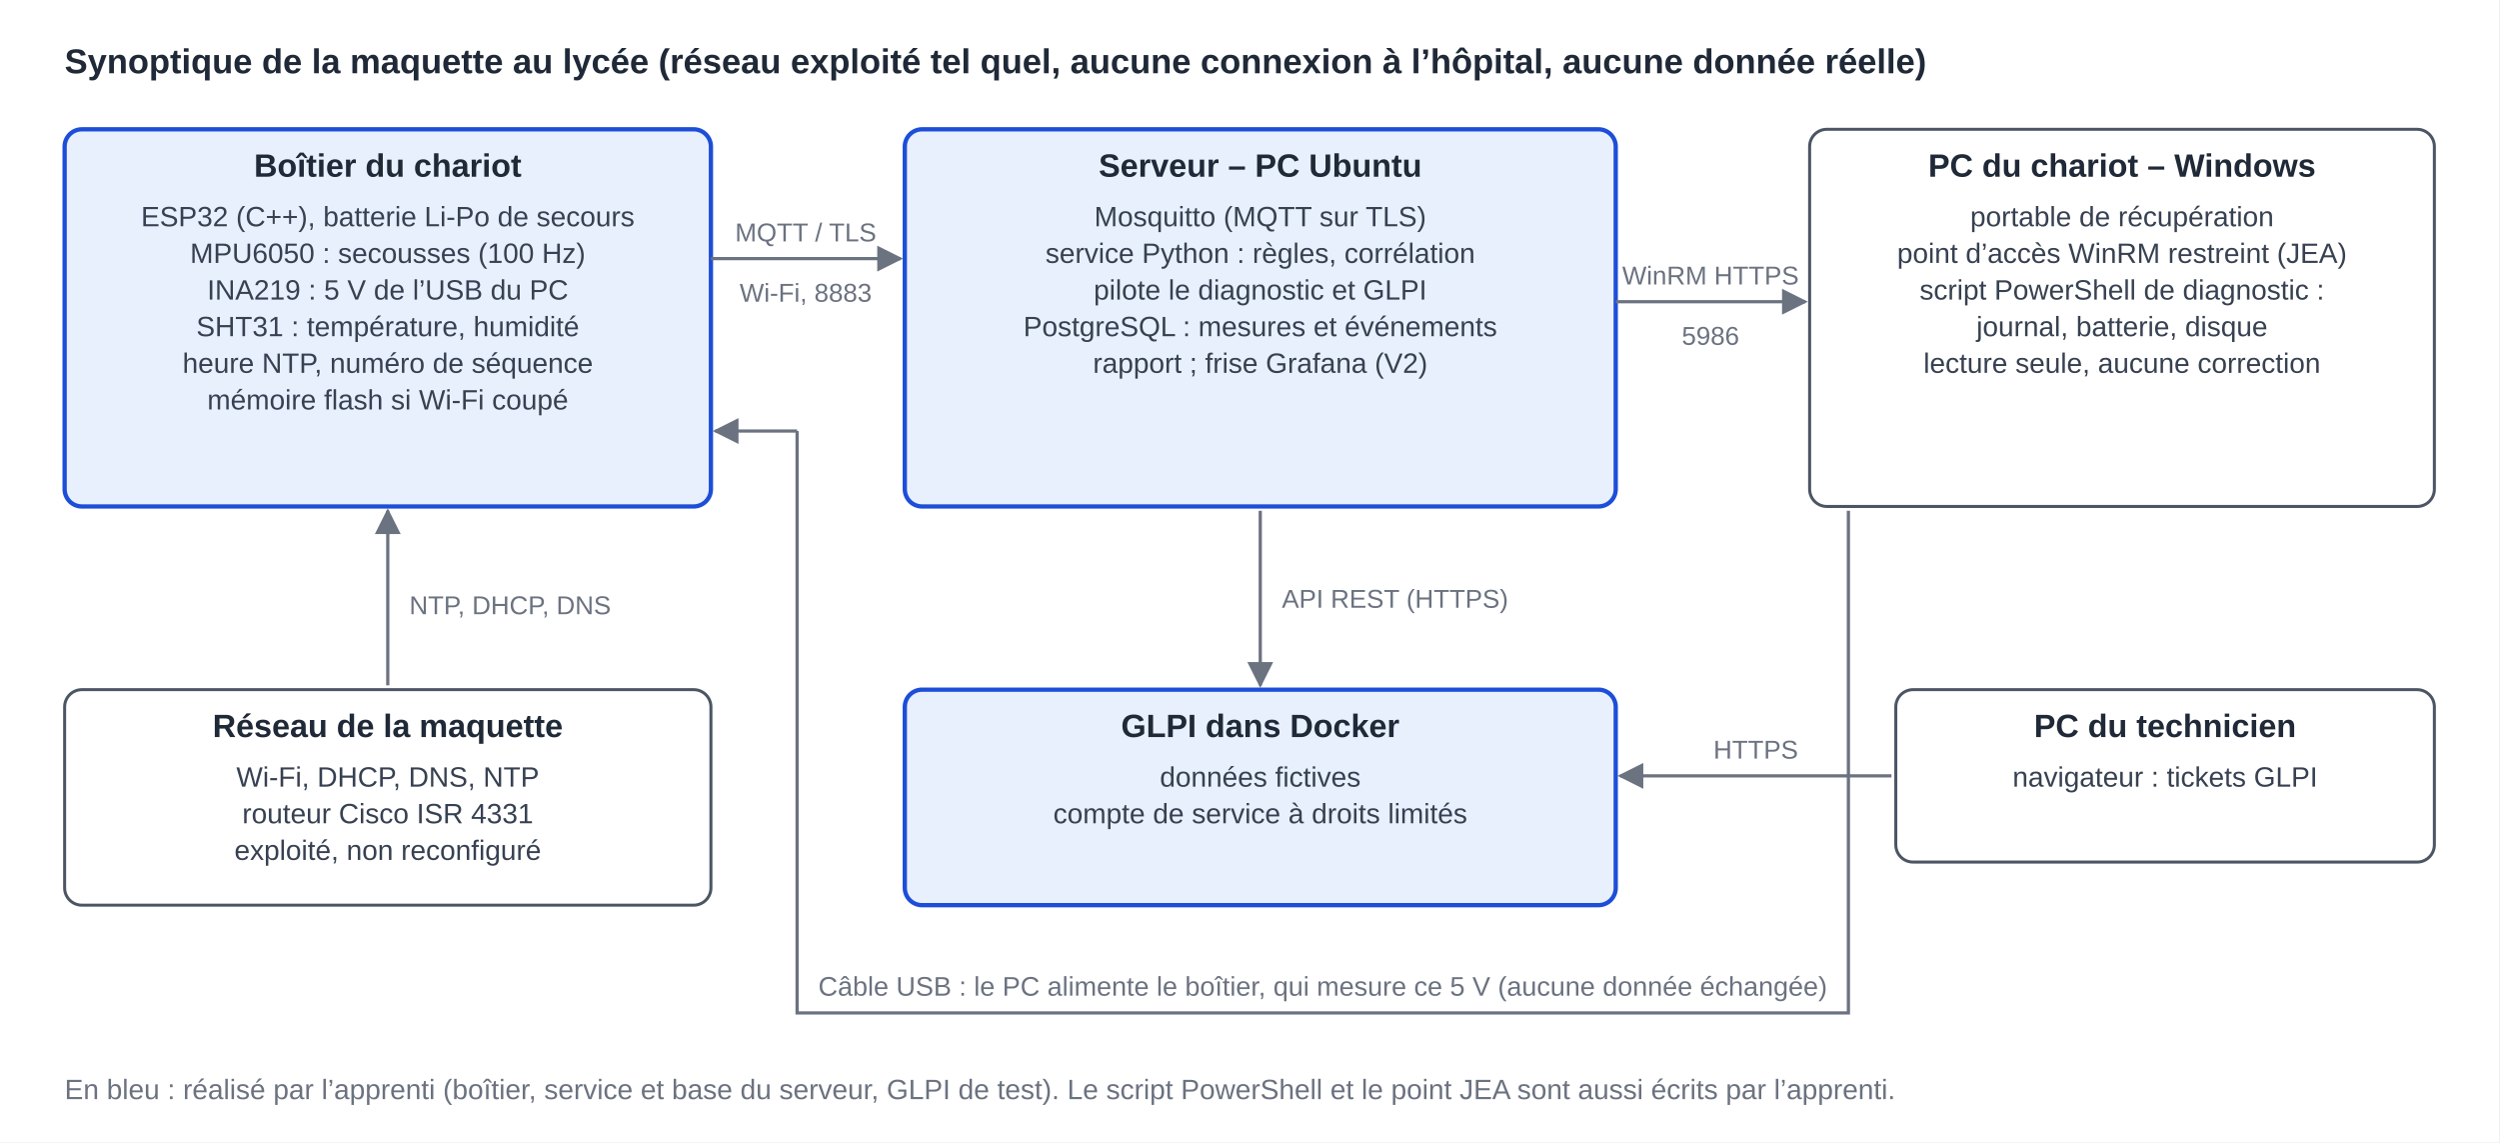
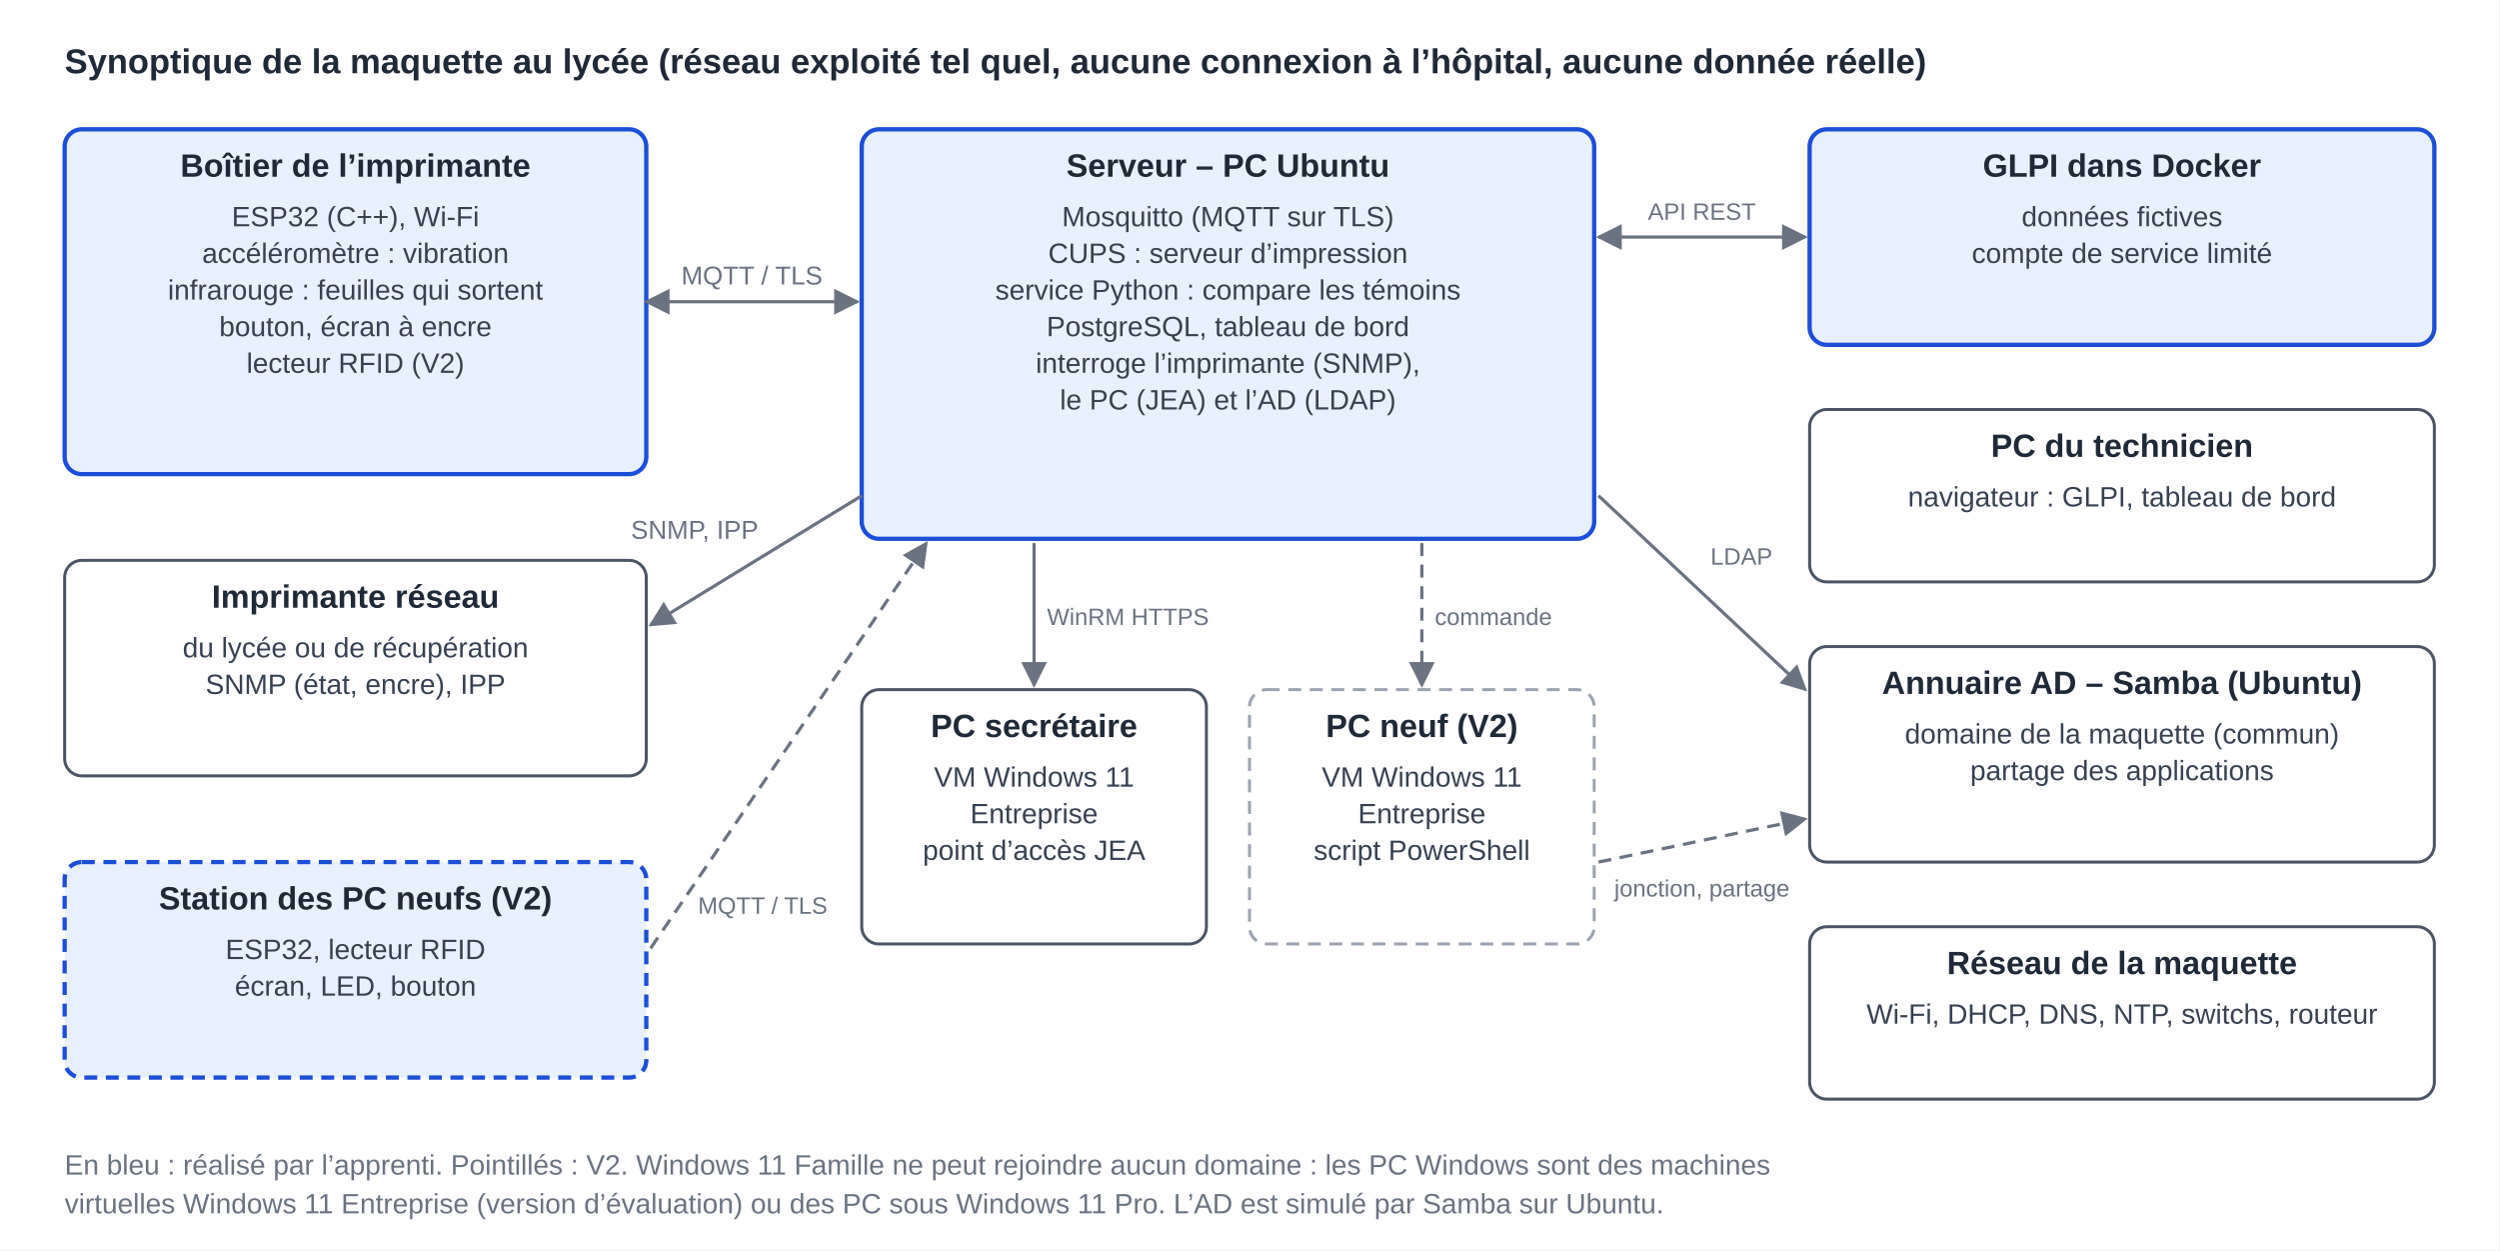
- <svg xmlns="http://www.w3.org/2000/svg" width="1160" height="530" viewBox="0 0 1160 530" font-family="Liberation Sans, Arial, Helvetica, sans-serif">
+ <svg xmlns="http://www.w3.org/2000/svg" width="1160" height="580" viewBox="0 0 1160 580" font-family="Liberation Sans, Arial, Helvetica, sans-serif">
  <defs>
    <marker id="fl" viewBox="0 0 10 10" refX="9" refY="5" markerWidth="8" markerHeight="8" orient="auto-start-reverse">
      <path d="M0,0 L10,5 L0,10 z" fill="#6b7280" />
    </marker>
    <marker id="flo" viewBox="0 0 10 10" refX="9" refY="5" markerWidth="9" markerHeight="9" orient="auto">
      <path d="M0,0 L10,5 L0,10" fill="none" stroke="#6b7280" stroke-width="1.5" />
    </marker>
  </defs>
  <rect width="100%" height="100%" fill="#fff" />
  <text x="30" y="34" font-size="16" font-weight="bold" fill="#1f2937" text-anchor="start">Synoptique de la maquette au lycée (réseau exploité tel quel, aucune connexion à l’hôpital, aucune donnée réelle)</text>
-   <rect x="30" y="60" width="300" height="175" rx="8" fill="#e8f0fe" stroke="#1d4ed8" stroke-width="2" />
-   <text x="180.0" y="82" font-size="15" font-weight="bold" fill="#1f2937" text-anchor="middle">Boîtier du chariot</text>
-   <text x="180.0" y="105" font-size="13" font-weight="normal" fill="#374151" text-anchor="middle">ESP32 (C++), batterie Li-Po de secours</text>
-   <text x="180.0" y="122" font-size="13" font-weight="normal" fill="#374151" text-anchor="middle">MPU6050 : secousses (100 Hz)</text>
-   <text x="180.0" y="139" font-size="13" font-weight="normal" fill="#374151" text-anchor="middle">INA219 : 5 V de l’USB du PC</text>
-   <text x="180.0" y="156" font-size="13" font-weight="normal" fill="#374151" text-anchor="middle">SHT31 : température, humidité</text>
-   <text x="180.0" y="173" font-size="13" font-weight="normal" fill="#374151" text-anchor="middle">heure NTP, numéro de séquence</text>
-   <text x="180.0" y="190" font-size="13" font-weight="normal" fill="#374151" text-anchor="middle">mémoire flash si Wi-Fi coupé</text>
-   <rect x="420" y="60" width="330" height="175" rx="8" fill="#e8f0fe" stroke="#1d4ed8" stroke-width="2" />
-   <text x="585.0" y="82" font-size="15" font-weight="bold" fill="#1f2937" text-anchor="middle">Serveur – PC Ubuntu</text>
-   <text x="585.0" y="105" font-size="13" font-weight="normal" fill="#374151" text-anchor="middle">Mosquitto (MQTT sur TLS)</text>
-   <text x="585.0" y="122" font-size="13" font-weight="normal" fill="#374151" text-anchor="middle">service Python : règles, corrélation</text>
-   <text x="585.0" y="139" font-size="13" font-weight="normal" fill="#374151" text-anchor="middle">pilote le diagnostic et GLPI</text>
-   <text x="585.0" y="156" font-size="13" font-weight="normal" fill="#374151" text-anchor="middle">PostgreSQL : mesures et événements</text>
-   <text x="585.0" y="173" font-size="13" font-weight="normal" fill="#374151" text-anchor="middle">rapport ; frise Grafana (V2)</text>
-   <line x1="330" y1="120" x2="418" y2="120" stroke="#6b7280" stroke-width="1.5" marker-end="url(#fl)" />
-   <text x="374.0" y="112" font-size="12" font-weight="normal" fill="#6b7280" text-anchor="middle">MQTT / TLS</text>
-   <text x="374" y="140" font-size="12" font-weight="normal" fill="#6b7280" text-anchor="middle">Wi-Fi, 8883</text>
-   <rect x="840" y="60" width="290" height="175" rx="8" fill="#fff" stroke="#4b5563" stroke-width="1.4" />
-   <text x="985.0" y="82" font-size="15" font-weight="bold" fill="#1f2937" text-anchor="middle">PC du chariot – Windows</text>
-   <text x="985.0" y="105" font-size="13" font-weight="normal" fill="#374151" text-anchor="middle">portable de récupération</text>
-   <text x="985.0" y="122" font-size="13" font-weight="normal" fill="#374151" text-anchor="middle">point d’accès WinRM restreint (JEA)</text>
-   <text x="985.0" y="139" font-size="13" font-weight="normal" fill="#374151" text-anchor="middle">script PowerShell de diagnostic :</text>
-   <text x="985.0" y="156" font-size="13" font-weight="normal" fill="#374151" text-anchor="middle">journal, batterie, disque</text>
-   <text x="985.0" y="173" font-size="13" font-weight="normal" fill="#374151" text-anchor="middle">lecture seule, aucune correction</text>
-   <line x1="750" y1="140" x2="838" y2="140" stroke="#6b7280" stroke-width="1.5" marker-end="url(#fl)" />
-   <text x="794.0" y="132" font-size="12" font-weight="normal" fill="#6b7280" text-anchor="middle">WinRM HTTPS</text>
-   <text x="794" y="160" font-size="12" font-weight="normal" fill="#6b7280" text-anchor="middle">5986</text>
-   <rect x="420" y="320" width="330" height="100" rx="8" fill="#e8f0fe" stroke="#1d4ed8" stroke-width="2" />
-   <text x="585.0" y="342" font-size="15" font-weight="bold" fill="#1f2937" text-anchor="middle">GLPI dans Docker</text>
-   <text x="585.0" y="365" font-size="13" font-weight="normal" fill="#374151" text-anchor="middle">données fictives</text>
-   <text x="585.0" y="382" font-size="13" font-weight="normal" fill="#374151" text-anchor="middle">compte de service à droits limités</text>
-   <line x1="585" y1="237" x2="585" y2="318" stroke="#6b7280" stroke-width="1.5" marker-end="url(#fl)" />
-   <text x="595" y="282" font-size="12" font-weight="normal" fill="#6b7280" text-anchor="start">API REST (HTTPS)</text>
-   <rect x="880" y="320" width="250" height="80" rx="8" fill="#fff" stroke="#4b5563" stroke-width="1.4" />
-   <text x="1005.0" y="342" font-size="15" font-weight="bold" fill="#1f2937" text-anchor="middle">PC du technicien</text>
-   <text x="1005.0" y="365" font-size="13" font-weight="normal" fill="#374151" text-anchor="middle">navigateur : tickets GLPI</text>
-   <line x1="878" y1="360" x2="752" y2="360" stroke="#6b7280" stroke-width="1.5" marker-end="url(#fl)" />
-   <text x="815" y="352" font-size="12" font-weight="normal" fill="#6b7280" text-anchor="middle">HTTPS</text>
-   <rect x="30" y="320" width="300" height="100" rx="8" fill="#fff" stroke="#4b5563" stroke-width="1.4" />
-   <text x="180.0" y="342" font-size="15" font-weight="bold" fill="#1f2937" text-anchor="middle">Réseau de la maquette</text>
-   <text x="180.0" y="365" font-size="13" font-weight="normal" fill="#374151" text-anchor="middle">Wi-Fi, DHCP, DNS, NTP</text>
-   <text x="180.0" y="382" font-size="13" font-weight="normal" fill="#374151" text-anchor="middle">routeur Cisco ISR 4331</text>
-   <text x="180.0" y="399" font-size="13" font-weight="normal" fill="#374151" text-anchor="middle">exploité, non reconfiguré</text>
-   <line x1="180" y1="318" x2="180" y2="237" stroke="#6b7280" stroke-width="1.5" marker-end="url(#fl)" />
-   <text x="190" y="285" font-size="12" font-weight="normal" fill="#6b7280" text-anchor="start">NTP, DHCP, DNS</text>
-   <polyline points="858,237 858,470 370,470 370,200" fill="none" stroke="#6b7280" stroke-width="1.5" />
-   <line x1="370" y1="200" x2="332" y2="200" stroke="#6b7280" stroke-width="1.5" marker-end="url(#fl)" />
-   <text x="614" y="462" font-size="12.5" font-weight="normal" fill="#6b7280" text-anchor="middle">Câble USB : le PC alimente le boîtier, qui mesure ce 5 V (aucune donnée échangée)</text>
-   <text x="30" y="510" font-size="13" font-weight="normal" fill="#6b7280" text-anchor="start">En bleu : réalisé par l’apprenti (boîtier, service et base du serveur, GLPI de test). Le script PowerShell et le point JEA sont aussi écrits par l’apprenti.</text>
+   <rect x="30" y="60" width="270" height="160" rx="8" fill="#e8f0fe" stroke="#1d4ed8" stroke-width="2" />
+   <text x="165.0" y="82" font-size="15" font-weight="bold" fill="#1f2937" text-anchor="middle">Boîtier de l’imprimante</text>
+   <text x="165.0" y="105" font-size="13" font-weight="normal" fill="#374151" text-anchor="middle">ESP32 (C++), Wi-Fi</text>
+   <text x="165.0" y="122" font-size="13" font-weight="normal" fill="#374151" text-anchor="middle">accéléromètre : vibration</text>
+   <text x="165.0" y="139" font-size="13" font-weight="normal" fill="#374151" text-anchor="middle">infrarouge : feuilles qui sortent</text>
+   <text x="165.0" y="156" font-size="13" font-weight="normal" fill="#374151" text-anchor="middle">bouton, écran à encre</text>
+   <text x="165.0" y="173" font-size="13" font-weight="normal" fill="#374151" text-anchor="middle">lecteur RFID (V2)</text>
+   <rect x="400" y="60" width="340" height="190" rx="8" fill="#e8f0fe" stroke="#1d4ed8" stroke-width="2" />
+   <text x="570.0" y="82" font-size="15" font-weight="bold" fill="#1f2937" text-anchor="middle">Serveur – PC Ubuntu</text>
+   <text x="570.0" y="105" font-size="13" font-weight="normal" fill="#374151" text-anchor="middle">Mosquitto (MQTT sur TLS)</text>
+   <text x="570.0" y="122" font-size="13" font-weight="normal" fill="#374151" text-anchor="middle">CUPS : serveur d’impression</text>
+   <text x="570.0" y="139" font-size="13" font-weight="normal" fill="#374151" text-anchor="middle">service Python : compare les témoins</text>
+   <text x="570.0" y="156" font-size="13" font-weight="normal" fill="#374151" text-anchor="middle">PostgreSQL, tableau de bord</text>
+   <text x="570.0" y="173" font-size="13" font-weight="normal" fill="#374151" text-anchor="middle">interroge l’imprimante (SNMP),</text>
+   <text x="570.0" y="190" font-size="13" font-weight="normal" fill="#374151" text-anchor="middle">le PC (JEA) et l’AD (LDAP)</text>
+   <line x1="300" y1="140" x2="398" y2="140" stroke="#6b7280" stroke-width="1.5" marker-start="url(#fl)" marker-end="url(#fl)" />
+   <text x="349.0" y="132" font-size="12" font-weight="normal" fill="#6b7280" text-anchor="middle">MQTT / TLS</text>
+   <rect x="30" y="260" width="270" height="100" rx="8" fill="#fff" stroke="#4b5563" stroke-width="1.4" />
+   <text x="165.0" y="282" font-size="15" font-weight="bold" fill="#1f2937" text-anchor="middle">Imprimante réseau</text>
+   <text x="165.0" y="305" font-size="13" font-weight="normal" fill="#374151" text-anchor="middle">du lycée ou de récupération</text>
+   <text x="165.0" y="322" font-size="13" font-weight="normal" fill="#374151" text-anchor="middle">SNMP (état, encre), IPP</text>
+   <line x1="400" y1="230" x2="302" y2="290" stroke="#6b7280" stroke-width="1.5" marker-end="url(#fl)" />
+   <text x="352" y="250" font-size="12" font-weight="normal" fill="#6b7280" text-anchor="end">SNMP, IPP</text>
+   <rect x="30" y="400" width="270" height="100" rx="8" fill="#e8f0fe" stroke="#1d4ed8" stroke-width="2" stroke-dasharray="6 4" />
+   <text x="165.0" y="422" font-size="15" font-weight="bold" fill="#1f2937" text-anchor="middle">Station des PC neufs (V2)</text>
+   <text x="165.0" y="445" font-size="13" font-weight="normal" fill="#374151" text-anchor="middle">ESP32, lecteur RFID</text>
+   <text x="165.0" y="462" font-size="13" font-weight="normal" fill="#374151" text-anchor="middle">écran, LED, bouton</text>
+   <line x1="302" y1="440" x2="430" y2="252" stroke="#6b7280" stroke-width="1.5" stroke-dasharray="6 4" marker-end="url(#fl)" />
+   <text x="324" y="424" font-size="11" font-weight="normal" fill="#6b7280" text-anchor="start">MQTT / TLS</text>
+   <rect x="400" y="320" width="160" height="118" rx="8" fill="#fff" stroke="#4b5563" stroke-width="1.4" />
+   <text x="480.0" y="342" font-size="15" font-weight="bold" fill="#1f2937" text-anchor="middle">PC secrétaire</text>
+   <text x="480.0" y="365" font-size="13" font-weight="normal" fill="#374151" text-anchor="middle">VM Windows 11</text>
+   <text x="480.0" y="382" font-size="13" font-weight="normal" fill="#374151" text-anchor="middle">Entreprise</text>
+   <text x="480.0" y="399" font-size="13" font-weight="normal" fill="#374151" text-anchor="middle">point d’accès JEA</text>
+   <line x1="480" y1="252" x2="480" y2="318" stroke="#6b7280" stroke-width="1.5" marker-end="url(#fl)" />
+   <text x="486" y="290" font-size="11" font-weight="normal" fill="#6b7280" text-anchor="start">WinRM HTTPS</text>
+   <rect x="580" y="320" width="160" height="118" rx="8" fill="#fff" stroke="#9ca3af" stroke-width="1.4" stroke-dasharray="6 4" />
+   <text x="660.0" y="342" font-size="15" font-weight="bold" fill="#1f2937" text-anchor="middle">PC neuf (V2)</text>
+   <text x="660.0" y="365" font-size="13" font-weight="normal" fill="#374151" text-anchor="middle">VM Windows 11</text>
+   <text x="660.0" y="382" font-size="13" font-weight="normal" fill="#374151" text-anchor="middle">Entreprise</text>
+   <text x="660.0" y="399" font-size="13" font-weight="normal" fill="#374151" text-anchor="middle">script PowerShell</text>
+   <line x1="660" y1="252" x2="660" y2="318" stroke="#6b7280" stroke-width="1.5" stroke-dasharray="6 4" marker-end="url(#fl)" />
+   <text x="666" y="290" font-size="11" font-weight="normal" fill="#6b7280" text-anchor="start">commande</text>
+   <rect x="840" y="60" width="290" height="100" rx="8" fill="#e8f0fe" stroke="#1d4ed8" stroke-width="2" />
+   <text x="985.0" y="82" font-size="15" font-weight="bold" fill="#1f2937" text-anchor="middle">GLPI dans Docker</text>
+   <text x="985.0" y="105" font-size="13" font-weight="normal" fill="#374151" text-anchor="middle">données fictives</text>
+   <text x="985.0" y="122" font-size="13" font-weight="normal" fill="#374151" text-anchor="middle">compte de service limité</text>
+   <line x1="742" y1="110" x2="838" y2="110" stroke="#6b7280" stroke-width="1.5" marker-start="url(#fl)" marker-end="url(#fl)" />
+   <text x="790.0" y="102" font-size="11" font-weight="normal" fill="#6b7280" text-anchor="middle">API REST</text>
+   <rect x="840" y="190" width="290" height="80" rx="8" fill="#fff" stroke="#4b5563" stroke-width="1.4" />
+   <text x="985.0" y="212" font-size="15" font-weight="bold" fill="#1f2937" text-anchor="middle">PC du technicien</text>
+   <text x="985.0" y="235" font-size="13" font-weight="normal" fill="#374151" text-anchor="middle">navigateur : GLPI, tableau de bord</text>
+   <rect x="840" y="300" width="290" height="100" rx="8" fill="#fff" stroke="#4b5563" stroke-width="1.4" />
+   <text x="985.0" y="322" font-size="15" font-weight="bold" fill="#1f2937" text-anchor="middle">Annuaire AD – Samba (Ubuntu)</text>
+   <text x="985.0" y="345" font-size="13" font-weight="normal" fill="#374151" text-anchor="middle">domaine de la maquette (commun)</text>
+   <text x="985.0" y="362" font-size="13" font-weight="normal" fill="#374151" text-anchor="middle">partage des applications</text>
+   <line x1="742" y1="230" x2="838" y2="320" stroke="#6b7280" stroke-width="1.5" marker-end="url(#fl)" />
+   <text x="794" y="262" font-size="11" font-weight="normal" fill="#6b7280" text-anchor="start">LDAP</text>
+   <line x1="742" y1="400" x2="838" y2="380" stroke="#6b7280" stroke-width="1.5" stroke-dasharray="6 4" marker-end="url(#fl)" />
+   <text x="790" y="416" font-size="11" font-weight="normal" fill="#6b7280" text-anchor="middle">jonction, partage</text>
+   <rect x="840" y="430" width="290" height="80" rx="8" fill="#fff" stroke="#4b5563" stroke-width="1.4" />
+   <text x="985.0" y="452" font-size="15" font-weight="bold" fill="#1f2937" text-anchor="middle">Réseau de la maquette</text>
+   <text x="985.0" y="475" font-size="13" font-weight="normal" fill="#374151" text-anchor="middle">Wi-Fi, DHCP, DNS, NTP, switchs, routeur</text>
+   <text x="30" y="545" font-size="13" font-weight="normal" fill="#6b7280" text-anchor="start">En bleu : réalisé par l’apprenti. Pointillés : V2. Windows 11 Famille ne peut rejoindre aucun domaine : les PC Windows sont des machines</text>
+   <text x="30" y="563" font-size="13" font-weight="normal" fill="#6b7280" text-anchor="start">virtuelles Windows 11 Entreprise (version d’évaluation) ou des PC sous Windows 11 Pro. L’AD est simulé par Samba sur Ubuntu.</text>
</svg>
